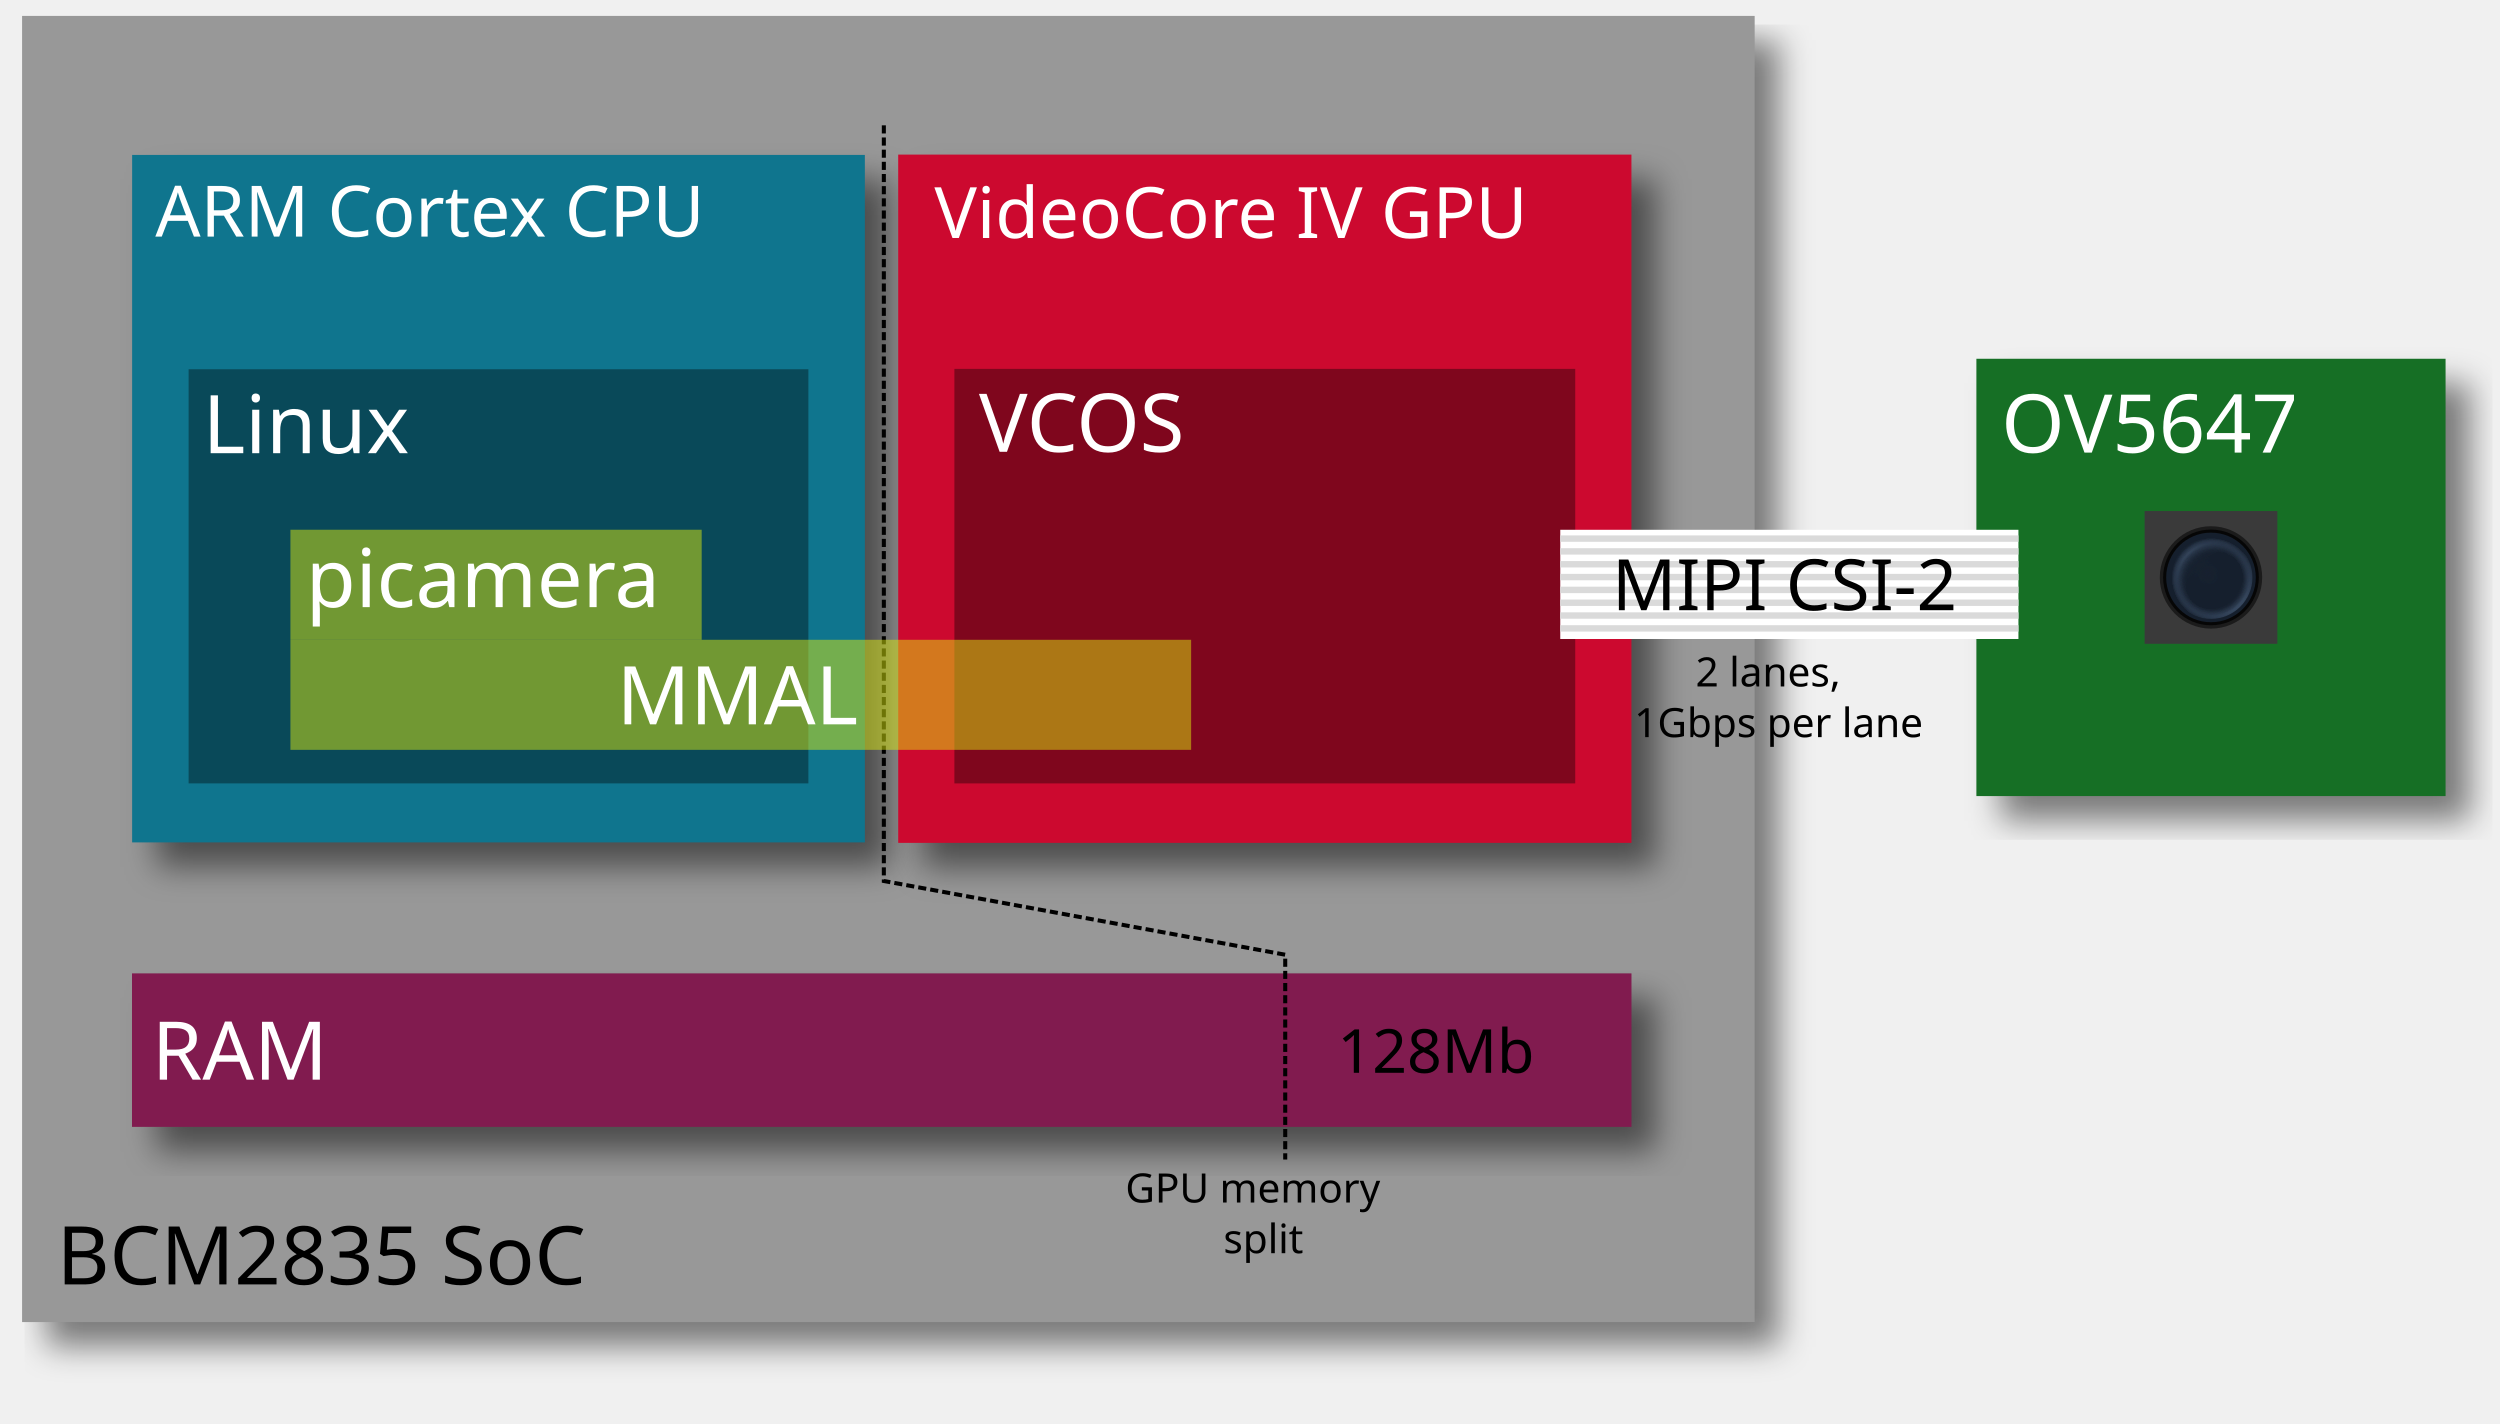
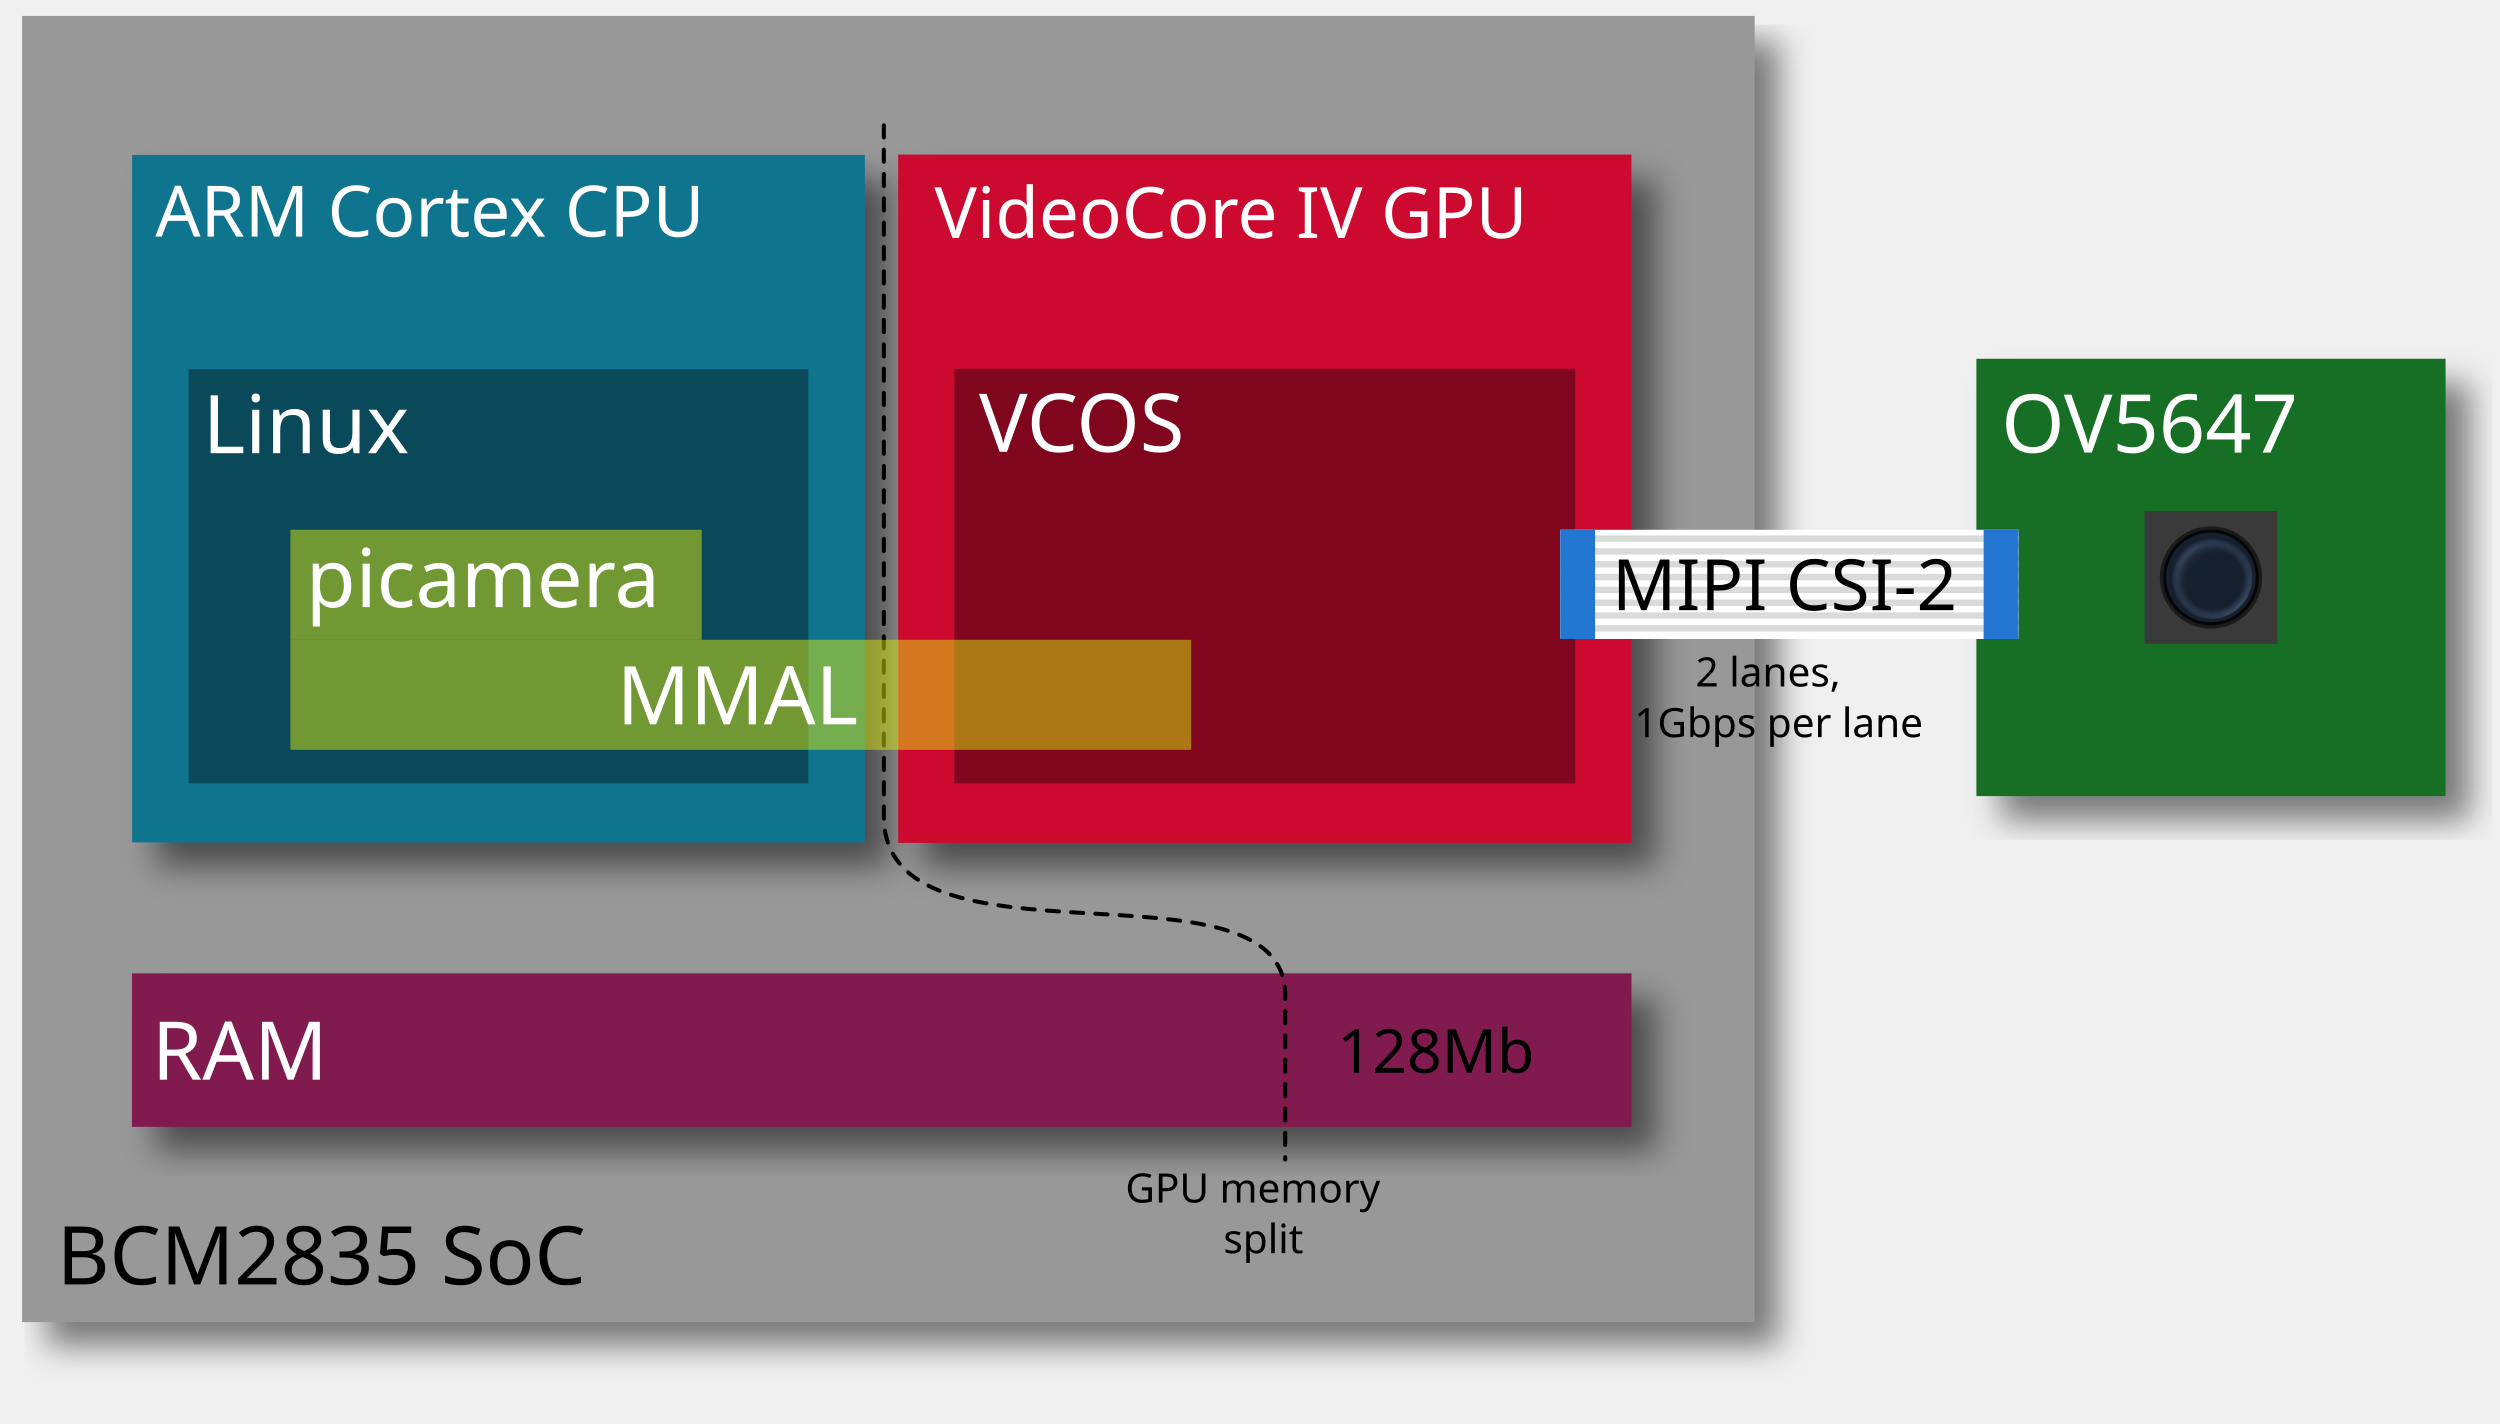
<svg xmlns="http://www.w3.org/2000/svg" xmlns:xlink="http://www.w3.org/1999/xlink" width="174.013mm" height="99.099mm" viewBox="0 0 616.583 351.138" id="svg2" version="1.1">
  <defs id="defs4">
    <filter style="color-interpolation-filters:sRGB" id="filter4863">
      <feFlood flood-opacity="0.498" flood-color="rgb(0,0,0)" result="flood" id="feFlood4865" />
      <feComposite in="flood" in2="SourceGraphic" operator="in" result="composite1" id="feComposite4867" />
      <feGaussianBlur in="composite1" stdDeviation="4" result="blur" id="feGaussianBlur4869" />
      <feOffset dx="6" dy="6" result="offset" id="feOffset4871" />
      <feComposite in="SourceGraphic" in2="offset" operator="over" result="composite2" id="feComposite4873" />
    </filter>
    <filter style="color-interpolation-filters:sRGB" id="filter4875">
      <feFlood flood-opacity="0.498" flood-color="rgb(0,0,0)" result="flood" id="feFlood4877" />
      <feComposite in="flood" in2="SourceGraphic" operator="in" result="composite1" id="feComposite4879" />
      <feGaussianBlur in="composite1" stdDeviation="4" result="blur" id="feGaussianBlur4881" />
      <feOffset dx="6" dy="6" result="offset" id="feOffset4883" />
      <feComposite in="SourceGraphic" in2="offset" operator="over" result="composite2" id="feComposite4885" />
    </filter>
    <filter style="color-interpolation-filters:sRGB" id="filter4887" width="1.2" height="1.5" y="-0.18">
      <feFlood flood-opacity="0.498" flood-color="rgb(0,0,0)" result="flood" id="feFlood4889" />
      <feComposite in="flood" in2="SourceGraphic" operator="in" result="composite1" id="feComposite4891" />
      <feGaussianBlur in="composite1" stdDeviation="4" result="blur" id="feGaussianBlur4893" />
      <feOffset dx="6" dy="6" result="offset" id="feOffset4895" />
      <feComposite in="SourceGraphic" in2="offset" operator="over" result="composite2" id="feComposite4897" />
    </filter>
    <filter style="color-interpolation-filters:sRGB" id="filter4977">
      <feFlood flood-opacity="0.498" flood-color="rgb(0,0,0)" result="flood" id="feFlood4979" />
      <feComposite in="flood" in2="SourceGraphic" operator="in" result="composite1" id="feComposite4981" />
      <feGaussianBlur in="composite1" stdDeviation="4" result="blur" id="feGaussianBlur4983" />
      <feOffset dx="6" dy="6" result="offset" id="feOffset4985" />
      <feComposite in="SourceGraphic" in2="offset" operator="over" result="composite2" id="feComposite4987" />
    </filter>
    <clipPath clipPathUnits="userSpaceOnUse" id="clipPath5099">
      <rect y="153.952" x="434.089" height="26.934" width="113.003" id="rect5101" style="color:#000000;clip-rule:nonzero;display:inline;overflow:visible;visibility:visible;opacity:1;isolation:auto;mix-blend-mode:normal;color-interpolation:sRGB;color-interpolation-filters:linearRGB;solid-color:#000000;solid-opacity:1;fill:#ffffff;fill-opacity:1;fill-rule:nonzero;stroke:none;stroke-width:1;stroke-linecap:butt;stroke-linejoin:miter;stroke-miterlimit:4;stroke-dasharray:none;stroke-dashoffset:0;stroke-opacity:1;color-rendering:auto;image-rendering:auto;shape-rendering:auto;text-rendering:auto;enable-background:accumulate" />
    </clipPath>
    <clipPath clipPathUnits="userSpaceOnUse" id="clipPath5158">
      <g id="g5160">
        <rect y="152.316" x="432.598" height="30.052" width="7.702" id="rect5162" style="color:#000000;clip-rule:nonzero;display:inline;overflow:visible;visibility:visible;opacity:1;isolation:auto;mix-blend-mode:normal;color-interpolation:sRGB;color-interpolation-filters:linearRGB;solid-color:#000000;solid-opacity:1;fill:#3165e8;fill-opacity:1;fill-rule:nonzero;stroke:none;stroke-width:1;stroke-linecap:butt;stroke-linejoin:miter;stroke-miterlimit:4;stroke-dasharray:none;stroke-dashoffset:0;stroke-opacity:1;color-rendering:auto;image-rendering:auto;shape-rendering:auto;text-rendering:auto;enable-background:accumulate" />
        <rect y="152.335" x="541.04" height="30.052" width="7.702" id="rect5164" style="color:#000000;clip-rule:nonzero;display:inline;overflow:visible;visibility:visible;opacity:1;isolation:auto;mix-blend-mode:normal;color-interpolation:sRGB;color-interpolation-filters:linearRGB;solid-color:#000000;solid-opacity:1;fill:#3165e8;fill-opacity:1;fill-rule:nonzero;stroke:none;stroke-width:1;stroke-linecap:butt;stroke-linejoin:miter;stroke-miterlimit:4;stroke-dasharray:none;stroke-dashoffset:0;stroke-opacity:1;color-rendering:auto;image-rendering:auto;shape-rendering:auto;text-rendering:auto;enable-background:accumulate" />
      </g>
    </clipPath>
    <filter height="1.5" y="-0.25" width="1.5" x="-0.25" style="color-interpolation-filters:sRGB" id="filter5262">
      <feGaussianBlur stdDeviation="5" result="result8" in="SourceGraphic" id="feGaussianBlur5264" />
      <feComposite in="result8" in2="result8" operator="xor" result="result18" id="feComposite5266" />
      <feComposite in="result8" k1="1" k2="0.5" operator="arithmetic" result="result16" in2="result18" id="feComposite5268" k3="0" k4="0" />
      <feComposite in2="result8" result="result6" operator="atop" in="result16" id="feComposite5270" />
      <feOffset result="result17" in="result6" id="feOffset5272" />
      <feDisplacementMap in2="result16" in="result17" xChannelSelector="A" yChannelSelector="A" scale="100" result="result4" id="feDisplacementMap5274" />
      <feComposite in2="result4" result="result2" operator="arithmetic" in="result17" k3="1" id="feComposite5276" k1="0" k2="0" k4="0" />
      <feComposite in2="result17" result="fbSourceGraphic" in="result2" operator="out" id="feComposite5278" />
      <feComposite in="fbSourceGraphic" in2="fbSourceGraphic" operator="over" result="result14" id="feComposite5280" />
      <feComposite result="result15" in2="SourceGraphic" operator="in" in="result14" id="feComposite5282" />
    </filter>
    <filter style="color-interpolation-filters:sRGB" id="filter5431">
      <feFlood flood-opacity="0.498" flood-color="rgb(0,0,0)" result="flood" id="feFlood5433" />
      <feComposite in="flood" in2="SourceGraphic" operator="in" result="composite1" id="feComposite5435" />
      <feGaussianBlur in="composite1" stdDeviation="4" result="blur" id="feGaussianBlur5437" />
      <feOffset dx="6" dy="6" result="offset" id="feOffset5439" />
      <feComposite in="SourceGraphic" in2="offset" operator="over" result="composite2" id="feComposite5441" />
    </filter>
+     <clipPath clipPathUnits="userSpaceOnUse" id="clipPath4286">
+       <rect y="169.814" x="382.078" height="26.934" width="113.003" id="rect4288" style="color:#000000;clip-rule:nonzero;display:inline;overflow:visible;visibility:visible;opacity:1;isolation:auto;mix-blend-mode:normal;color-interpolation:sRGB;color-interpolation-filters:linearRGB;solid-color:#000000;solid-opacity:1;fill:#ffffff;fill-opacity:1;fill-rule:nonzero;stroke:none;stroke-width:1;stroke-linecap:butt;stroke-linejoin:miter;stroke-miterlimit:4;stroke-dasharray:none;stroke-dashoffset:0;stroke-opacity:1;color-rendering:auto;image-rendering:auto;shape-rendering:auto;text-rendering:auto;enable-background:accumulate" />
+     </clipPath>
  </defs>
  <g id="layer1" transform="translate(2.731361,-39.15212)">
    <rect style="color:#000000;clip-rule:nonzero;display:inline;overflow:visible;visibility:visible;opacity:1;isolation:auto;mix-blend-mode:normal;color-interpolation:sRGB;color-interpolation-filters:linearRGB;solid-color:#000000;solid-opacity:1;fill:#989898;fill-opacity:1;fill-rule:nonzero;stroke:none;stroke-width:1;stroke-linecap:butt;stroke-linejoin:miter;stroke-miterlimit:4;stroke-dasharray:none;stroke-dashoffset:0;stroke-opacity:1;filter:url(#filter5431);color-rendering:auto;image-rendering:auto;shape-rendering:auto;text-rendering:auto;enable-background:accumulate" id="rect4150" width="427.314" height="322.143" x="2.714" y="43.076" />
    <text xml:space="preserve" style="font-style:normal;font-weight:normal;font-size:20px;line-height:125%;font-family:sans-serif;letter-spacing:0px;word-spacing:0px;fill:#000000;fill-opacity:1;stroke:none;stroke-width:1px;stroke-linecap:butt;stroke-linejoin:miter;stroke-opacity:1" x="11.286" y="355.934" id="text4154">
      <tspan id="tspan4156" x="11.286" y="355.934">BCM2835 SoC</tspan>
    </text>
    <g id="g5324" transform="translate(-37.28571,7.142857)">
      <rect y="70.219" x="67.143" height="169.552" width="180.714" id="rect4136" style="color:#000000;clip-rule:nonzero;display:inline;overflow:visible;visibility:visible;opacity:1;isolation:auto;mix-blend-mode:normal;color-interpolation:sRGB;color-interpolation-filters:linearRGB;solid-color:#000000;solid-opacity:1;fill:#0f758e;fill-opacity:1;fill-rule:nonzero;stroke:none;stroke-width:1;stroke-linecap:butt;stroke-linejoin:miter;stroke-miterlimit:4;stroke-dasharray:none;stroke-dashoffset:0;stroke-opacity:1;filter:url(#filter4863);color-rendering:auto;image-rendering:auto;shape-rendering:auto;text-rendering:auto;enable-background:accumulate" />
      <text id="text4162" y="90.362" x="72.857" style="font-style:normal;font-weight:normal;font-size:17.5px;line-height:125%;font-family:sans-serif;letter-spacing:0px;word-spacing:0px;fill:#ffffff;fill-opacity:1;stroke:none;stroke-width:1px;stroke-linecap:butt;stroke-linejoin:miter;stroke-opacity:1" xml:space="preserve">
        <tspan y="90.362" x="72.857" id="tspan4164">ARM Cortex CPU</tspan>
      </text>
    </g>
    <g id="g5329" transform="translate(-37.28571,7.142857)">
      <rect y="70.137" x="256.079" height="169.753" width="180.841" id="rect4138" style="color:#000000;clip-rule:nonzero;display:inline;overflow:visible;visibility:visible;opacity:1;isolation:auto;mix-blend-mode:normal;color-interpolation:sRGB;color-interpolation-filters:linearRGB;solid-color:#000000;solid-opacity:1;fill:#cc092f;fill-opacity:1;fill-rule:nonzero;stroke:none;stroke-width:0.835;stroke-linecap:butt;stroke-linejoin:miter;stroke-miterlimit:4;stroke-dasharray:none;stroke-dashoffset:0;stroke-opacity:1;filter:url(#filter4875);color-rendering:auto;image-rendering:auto;shape-rendering:auto;text-rendering:auto;enable-background:accumulate" />
      <text id="text4166" y="90.714" x="265" style="color:#000000;font-style:normal;font-variant:normal;font-weight:normal;font-stretch:normal;font-size:17.5px;line-height:125%;font-family:sans-serif;text-indent:0;text-align:start;text-decoration:none;text-decoration-line:none;text-decoration-style:solid;text-decoration-color:#000000;letter-spacing:0px;word-spacing:0px;text-transform:none;direction:ltr;block-progression:tb;writing-mode:lr-tb;baseline-shift:baseline;text-anchor:start;white-space:normal;clip-rule:nonzero;display:inline;overflow:visible;visibility:visible;opacity:1;isolation:auto;mix-blend-mode:normal;color-interpolation:sRGB;color-interpolation-filters:linearRGB;solid-color:#000000;solid-opacity:1;fill:#ffffff;fill-opacity:1;fill-rule:nonzero;stroke:none;stroke-width:1px;stroke-linecap:butt;stroke-linejoin:miter;stroke-miterlimit:4;stroke-dasharray:none;stroke-dashoffset:0;stroke-opacity:1;color-rendering:auto;image-rendering:auto;shape-rendering:auto;text-rendering:auto;enable-background:accumulate" xml:space="preserve">
        <tspan id="tspan4243" y="90.714" x="265">VideoCore IV GPU</tspan>
      </text>
    </g>
    <g id="g4937" transform="translate(-37.28571,7.142857)">
      <rect y="123.076" x="81.071" height="102.143" width="152.857" id="rect4142" style="color:#000000;clip-rule:nonzero;display:inline;overflow:visible;visibility:visible;opacity:1;isolation:auto;mix-blend-mode:normal;color-interpolation:sRGB;color-interpolation-filters:linearRGB;solid-color:#000000;solid-opacity:1;fill:#000000;fill-opacity:0.376;fill-rule:nonzero;stroke:none;stroke-width:1;stroke-linecap:butt;stroke-linejoin:miter;stroke-miterlimit:4;stroke-dasharray:none;stroke-dashoffset:0;stroke-opacity:1;color-rendering:auto;image-rendering:auto;shape-rendering:auto;text-rendering:auto;enable-background:accumulate" />
      <text id="text4178" y="143.791" x="84.571" style="color:#000000;font-style:normal;font-variant:normal;font-weight:normal;font-stretch:normal;font-size:20px;line-height:125%;font-family:sans-serif;text-indent:0;text-align:start;text-decoration:none;text-decoration-line:none;text-decoration-style:solid;text-decoration-color:#000000;letter-spacing:0px;word-spacing:0px;text-transform:none;direction:ltr;block-progression:tb;writing-mode:lr-tb;baseline-shift:baseline;text-anchor:start;white-space:normal;clip-rule:nonzero;display:inline;overflow:visible;visibility:visible;opacity:1;isolation:auto;mix-blend-mode:normal;color-interpolation:sRGB;color-interpolation-filters:linearRGB;solid-color:#000000;solid-opacity:1;fill:#ffffff;fill-opacity:1;fill-rule:nonzero;stroke:none;stroke-width:1px;stroke-linecap:butt;stroke-linejoin:miter;stroke-miterlimit:4;stroke-dasharray:none;stroke-dashoffset:0;stroke-opacity:1;color-rendering:auto;image-rendering:auto;shape-rendering:auto;text-rendering:auto;enable-background:accumulate" xml:space="preserve">
        <tspan y="143.791" x="84.571" id="tspan4180">Linux</tspan>
      </text>
    </g>
    <rect style="color:#000000;clip-rule:nonzero;display:inline;overflow:visible;visibility:visible;opacity:1;isolation:auto;mix-blend-mode:normal;color-interpolation:sRGB;color-interpolation-filters:linearRGB;solid-color:#000000;solid-opacity:1;fill:#811b4f;fill-opacity:1;fill-rule:nonzero;stroke:none;stroke-width:0.934;stroke-linecap:butt;stroke-linejoin:miter;stroke-miterlimit:4;stroke-dasharray:none;stroke-dashoffset:0;stroke-opacity:1;filter:url(#filter4887);color-rendering:auto;image-rendering:auto;shape-rendering:auto;text-rendering:auto;enable-background:accumulate" id="rect4152" width="369.822" height="37.857" x="29.824" y="279.219" />
    <text xml:space="preserve" style="font-style:normal;font-weight:normal;font-size:20px;line-height:125%;font-family:sans-serif;letter-spacing:0px;word-spacing:0px;fill:#ffffff;fill-opacity:1;stroke:none;stroke-width:1px;stroke-linecap:butt;stroke-linejoin:miter;stroke-opacity:1" x="34.732" y="305.438" id="text4158">
      <tspan id="tspan4160" x="34.732" y="305.438">RAM</tspan>
    </text>
    <g id="g4962" transform="translate(-37.28571,6.785717)">
      <rect y="163.015" x="106.183" height="27.143" width="101.429" id="rect4146" style="color:#000000;clip-rule:nonzero;display:inline;overflow:visible;visibility:visible;opacity:1;isolation:auto;mix-blend-mode:normal;color-interpolation:sRGB;color-interpolation-filters:linearRGB;solid-color:#000000;solid-opacity:1;fill:#dae70e;fill-opacity:0.502;fill-rule:nonzero;stroke:none;stroke-width:1;stroke-linecap:butt;stroke-linejoin:miter;stroke-miterlimit:4;stroke-dasharray:none;stroke-dashoffset:0;stroke-opacity:1;color-rendering:auto;image-rendering:auto;shape-rendering:auto;text-rendering:auto;enable-background:accumulate" />
      <text id="text4170" y="182.104" x="109.989" style="color:#000000;font-style:normal;font-variant:normal;font-weight:normal;font-stretch:normal;font-size:20px;line-height:125%;font-family:sans-serif;text-indent:0;text-align:start;text-decoration:none;text-decoration-line:none;text-decoration-style:solid;text-decoration-color:#000000;letter-spacing:0px;word-spacing:0px;text-transform:none;direction:ltr;block-progression:tb;writing-mode:lr-tb;baseline-shift:baseline;text-anchor:start;white-space:normal;clip-rule:nonzero;display:inline;overflow:visible;visibility:visible;opacity:1;isolation:auto;mix-blend-mode:normal;color-interpolation:sRGB;color-interpolation-filters:linearRGB;solid-color:#000000;solid-opacity:1;fill:#ffffff;fill-opacity:1;fill-rule:nonzero;stroke:none;stroke-width:1px;stroke-linecap:butt;stroke-linejoin:miter;stroke-miterlimit:4;stroke-dasharray:none;stroke-dashoffset:0;stroke-opacity:1;color-rendering:auto;image-rendering:auto;shape-rendering:auto;text-rendering:auto;enable-background:accumulate" xml:space="preserve">
        <tspan y="182.104" x="109.989" id="tspan4172">picamera</tspan>
      </text>
    </g>
    <g id="g4914" transform="translate(-37.28571,7.142857)">
      <rect y="122.983" x="269.938" height="102.243" width="153.123" id="rect4140" style="color:#000000;clip-rule:nonzero;display:inline;overflow:visible;visibility:visible;opacity:1;isolation:auto;mix-blend-mode:normal;color-interpolation:sRGB;color-interpolation-filters:linearRGB;solid-color:#000000;solid-opacity:1;fill:#000000;fill-opacity:0.376;fill-rule:nonzero;stroke:none;stroke-width:0.813;stroke-linecap:butt;stroke-linejoin:miter;stroke-miterlimit:4;stroke-dasharray:none;stroke-dashoffset:0;stroke-opacity:1;color-rendering:auto;image-rendering:auto;shape-rendering:auto;text-rendering:auto;enable-background:accumulate" />
      <text id="text4182" y="143.439" x="276" style="color:#000000;font-style:normal;font-variant:normal;font-weight:normal;font-stretch:normal;font-size:20px;line-height:125%;font-family:sans-serif;text-indent:0;text-align:start;text-decoration:none;text-decoration-line:none;text-decoration-style:solid;text-decoration-color:#000000;letter-spacing:0px;word-spacing:0px;text-transform:none;direction:ltr;block-progression:tb;writing-mode:lr-tb;baseline-shift:baseline;text-anchor:start;white-space:normal;clip-rule:nonzero;display:inline;overflow:visible;visibility:visible;opacity:1;isolation:auto;mix-blend-mode:normal;color-interpolation:sRGB;color-interpolation-filters:linearRGB;solid-color:#000000;solid-opacity:1;fill:#ffffff;fill-opacity:1;fill-rule:nonzero;stroke:none;stroke-width:1px;stroke-linecap:butt;stroke-linejoin:miter;stroke-miterlimit:4;stroke-dasharray:none;stroke-dashoffset:0;stroke-opacity:1;color-rendering:auto;image-rendering:auto;shape-rendering:auto;text-rendering:auto;enable-background:accumulate" xml:space="preserve">
        <tspan y="143.439" x="276" id="tspan4184">VCOS</tspan>
      </text>
    </g>
    <g id="g5392" transform="translate(-37.28571,7.142857)">
      <rect y="120.492" x="521.999" height="107.857" width="115.714" id="rect4148" style="color:#000000;clip-rule:nonzero;display:inline;overflow:visible;visibility:visible;opacity:1;isolation:auto;mix-blend-mode:normal;color-interpolation:sRGB;color-interpolation-filters:linearRGB;solid-color:#000000;solid-opacity:1;fill:#166f25;fill-opacity:1;fill-rule:nonzero;stroke:none;stroke-width:1;stroke-linecap:butt;stroke-linejoin:miter;stroke-miterlimit:4;stroke-dasharray:none;stroke-dashoffset:0;stroke-opacity:1;filter:url(#filter4977);color-rendering:auto;image-rendering:auto;shape-rendering:auto;text-rendering:auto;enable-background:accumulate" />
      <text id="text4186" y="143.631" x="528.132" style="color:#000000;font-style:normal;font-variant:normal;font-weight:normal;font-stretch:normal;font-size:20px;line-height:125%;font-family:sans-serif;text-indent:0;text-align:start;text-decoration:none;text-decoration-line:none;text-decoration-style:solid;text-decoration-color:#000000;letter-spacing:0px;word-spacing:0px;text-transform:none;direction:ltr;block-progression:tb;writing-mode:lr-tb;baseline-shift:baseline;text-anchor:start;white-space:normal;clip-rule:nonzero;display:inline;overflow:visible;visibility:visible;opacity:1;isolation:auto;mix-blend-mode:normal;color-interpolation:sRGB;color-interpolation-filters:linearRGB;solid-color:#000000;solid-opacity:1;fill:#ffffff;fill-opacity:1;fill-rule:nonzero;stroke:none;stroke-width:1px;stroke-linecap:butt;stroke-linejoin:miter;stroke-miterlimit:4;stroke-dasharray:none;stroke-dashoffset:0;stroke-opacity:1;color-rendering:auto;image-rendering:auto;shape-rendering:auto;text-rendering:auto;enable-background:accumulate" xml:space="preserve">
        <tspan y="143.631" x="528.132" id="tspan4188">OV5647</tspan>
      </text>
      <rect y="158.051" x="563.487" height="32.74" width="32.74" id="rect5196" style="color:#000000;clip-rule:nonzero;display:inline;overflow:visible;visibility:visible;opacity:1;isolation:auto;mix-blend-mode:normal;color-interpolation:sRGB;color-interpolation-filters:linearRGB;solid-color:#000000;solid-opacity:1;fill:#3a3a3a;fill-opacity:1;fill-rule:nonzero;stroke:none;stroke-width:1;stroke-linecap:butt;stroke-linejoin:miter;stroke-miterlimit:4;stroke-dasharray:none;stroke-dashoffset:0;stroke-opacity:1;color-rendering:auto;image-rendering:auto;shape-rendering:auto;text-rendering:auto;enable-background:accumulate" />
      <circle r="12.627" cy="174.421" cx="579.856" id="path5198" style="color:#000000;clip-rule:nonzero;display:inline;overflow:visible;visibility:visible;opacity:1;isolation:auto;mix-blend-mode:normal;color-interpolation:sRGB;color-interpolation-filters:linearRGB;solid-color:#000000;solid-opacity:1;fill:#1b1b1b;fill-opacity:1;fill-rule:nonzero;stroke:none;stroke-width:1;stroke-linecap:butt;stroke-linejoin:miter;stroke-miterlimit:4;stroke-dasharray:none;stroke-dashoffset:0;stroke-opacity:1;color-rendering:auto;image-rendering:auto;shape-rendering:auto;text-rendering:auto;enable-background:accumulate" />
      <circle style="color:#000000;clip-rule:nonzero;display:inline;overflow:visible;visibility:visible;opacity:1;isolation:auto;mix-blend-mode:normal;color-interpolation:sRGB;color-interpolation-filters:linearRGB;solid-color:#000000;solid-opacity:1;fill:#060606;fill-opacity:1;fill-rule:nonzero;stroke:none;stroke-width:1;stroke-linecap:butt;stroke-linejoin:miter;stroke-miterlimit:4;stroke-dasharray:none;stroke-dashoffset:0;stroke-opacity:1;color-rendering:auto;image-rendering:auto;shape-rendering:auto;text-rendering:auto;enable-background:accumulate" id="circle5256" cx="579.856" cy="174.421" r="11.806" />
      <circle r="11.049" cy="174.421" cx="579.856" id="circle5258" style="color:#000000;clip-rule:nonzero;display:inline;overflow:visible;visibility:visible;opacity:1;isolation:auto;mix-blend-mode:normal;color-interpolation:sRGB;color-interpolation-filters:linearRGB;solid-color:#000000;solid-opacity:1;fill:#151f2d;fill-opacity:1;fill-rule:nonzero;stroke:none;stroke-width:1;stroke-linecap:butt;stroke-linejoin:miter;stroke-miterlimit:4;stroke-dasharray:none;stroke-dashoffset:0;stroke-opacity:1;color-rendering:auto;image-rendering:auto;shape-rendering:auto;text-rendering:auto;enable-background:accumulate" />
      <circle style="color:#000000;clip-rule:nonzero;display:inline;overflow:visible;visibility:visible;opacity:1;isolation:auto;mix-blend-mode:normal;color-interpolation:sRGB;color-interpolation-filters:linearRGB;solid-color:#000000;solid-opacity:1;fill:#4b5f79;fill-opacity:1;fill-rule:nonzero;stroke:none;stroke-width:1;stroke-linecap:butt;stroke-linejoin:miter;stroke-miterlimit:4;stroke-dasharray:none;stroke-dashoffset:0;stroke-opacity:1;filter:url(#filter5262);color-rendering:auto;image-rendering:auto;shape-rendering:auto;text-rendering:auto;enable-background:accumulate" id="circle5260" cx="579.856" cy="174.421" r="10.228" />
    </g>
-     <rect style="color:#000000;clip-rule:nonzero;display:inline;overflow:visible;visibility:visible;opacity:1;isolation:auto;mix-blend-mode:normal;color-interpolation:sRGB;color-interpolation-filters:linearRGB;solid-color:#000000;solid-opacity:1;fill:#ffffff;fill-opacity:1;fill-rule:nonzero;stroke:none;stroke-width:1;stroke-linecap:butt;stroke-linejoin:miter;stroke-miterlimit:4;stroke-dasharray:none;stroke-dashoffset:0;stroke-opacity:1;color-rendering:auto;image-rendering:auto;shape-rendering:auto;text-rendering:auto;enable-background:accumulate" id="rect4190" width="113.003" height="26.934" x="382.078" y="169.814" />
-     <g id="g5416" transform="translate(-37.28571,7.142857)">
-       <g transform="translate(-14.72516,8.719362)" id="g5166">
-         <g id="g5007" clip-path="url(#clipPath5099)">
-           <rect y="155.332" x="431.25" height="1.582" width="121.816" id="rect4989" style="color:#000000;clip-rule:nonzero;display:inline;overflow:visible;visibility:visible;opacity:1;isolation:auto;mix-blend-mode:normal;color-interpolation:sRGB;color-interpolation-filters:linearRGB;solid-color:#000000;solid-opacity:1;fill:#dadada;fill-opacity:1;fill-rule:nonzero;stroke:none;stroke-width:1;stroke-linecap:butt;stroke-linejoin:miter;stroke-miterlimit:4;stroke-dasharray:none;stroke-dashoffset:0;stroke-opacity:1;color-rendering:auto;image-rendering:auto;shape-rendering:auto;text-rendering:auto;enable-background:accumulate" />
-           <use id="use4993" transform="translate(0,3.163532)" xlink:href="#rect4989" y="0" x="0" width="100%" height="100%" />
-           <use id="use4995" transform="translate(0,6.327064)" xlink:href="#rect4989" y="0" x="0" width="100%" height="100%" />
-           <use id="use4997" transform="translate(0,9.490595)" xlink:href="#rect4989" y="0" x="0" width="100%" height="100%" />
-           <use id="use4999" transform="translate(0,12.65413)" xlink:href="#rect4989" y="0" x="0" width="100%" height="100%" />
-           <use id="use5001" transform="translate(0,15.81766)" xlink:href="#rect4989" y="0" x="0" width="100%" height="100%" />
-           <use id="use5003" transform="translate(0,18.98119)" xlink:href="#rect4989" y="0" x="0" width="100%" height="100%" />
-           <use id="use5005" transform="translate(0,22.14472)" xlink:href="#rect4989" y="0" x="0" width="100%" height="100%" />
-         </g>
-         <rect y="153.952" x="434.089" height="26.934" width="113.003" id="rect5105" style="color:#000000;clip-rule:nonzero;display:inline;overflow:visible;visibility:visible;opacity:1;isolation:auto;mix-blend-mode:normal;color-interpolation:sRGB;color-interpolation-filters:linearRGB;solid-color:#000000;solid-opacity:1;fill:#3965d4;fill-opacity:1;fill-rule:nonzero;stroke:none;stroke-width:1;stroke-linecap:butt;stroke-linejoin:miter;stroke-miterlimit:4;stroke-dasharray:none;stroke-dashoffset:0;stroke-opacity:1;color-rendering:auto;image-rendering:auto;shape-rendering:auto;text-rendering:auto;enable-background:accumulate" clip-path="url(#clipPath5158)" />
-       </g>
-       <text id="text4192" y="182.508" x="432.12" style="color:#000000;font-style:normal;font-variant:normal;font-weight:normal;font-stretch:normal;font-size:17.5px;line-height:125%;font-family:sans-serif;text-indent:0;text-align:start;text-decoration:none;text-decoration-line:none;text-decoration-style:solid;text-decoration-color:#000000;letter-spacing:0px;word-spacing:0px;text-transform:none;direction:ltr;block-progression:tb;writing-mode:lr-tb;baseline-shift:baseline;text-anchor:start;white-space:normal;clip-rule:nonzero;display:inline;overflow:visible;visibility:visible;opacity:1;isolation:auto;mix-blend-mode:normal;color-interpolation:sRGB;color-interpolation-filters:linearRGB;solid-color:#000000;solid-opacity:1;fill:#000000;fill-opacity:1;fill-rule:nonzero;stroke:none;stroke-width:1px;stroke-linecap:butt;stroke-linejoin:miter;stroke-miterlimit:4;stroke-dasharray:none;stroke-dashoffset:0;stroke-opacity:1;color-rendering:auto;image-rendering:auto;shape-rendering:auto;text-rendering:auto;enable-background:accumulate" xml:space="preserve">
-         <tspan y="182.508" x="432.12" id="tspan4194">MIPI CSI-2</tspan>
-       </text>
-     </g>
    <text xml:space="preserve" style="color:#000000;font-style:normal;font-variant:normal;font-weight:normal;font-stretch:normal;font-size:15px;line-height:125%;font-family:sans-serif;text-indent:0;text-align:start;text-decoration:none;text-decoration-line:none;text-decoration-style:solid;text-decoration-color:#000000;letter-spacing:0px;word-spacing:0px;text-transform:none;direction:ltr;block-progression:tb;writing-mode:lr-tb;baseline-shift:baseline;text-anchor:start;white-space:normal;clip-rule:nonzero;display:inline;overflow:visible;visibility:visible;opacity:1;isolation:auto;mix-blend-mode:normal;color-interpolation:sRGB;color-interpolation-filters:linearRGB;solid-color:#000000;solid-opacity:1;fill:#000000;fill-opacity:1;fill-rule:nonzero;stroke:none;stroke-width:1px;stroke-linecap:butt;stroke-linejoin:miter;stroke-miterlimit:4;stroke-dasharray:none;stroke-dashoffset:0;stroke-opacity:1;color-rendering:auto;image-rendering:auto;shape-rendering:auto;text-rendering:auto;enable-background:accumulate" x="327.127" y="303.74" id="text5293">
      <tspan id="tspan5295" x="327.127" y="303.74">128Mb</tspan>
    </text>
-     <path style="fill:none;fill-rule:evenodd;stroke:#000000;stroke-width:1;stroke-linecap:butt;stroke-linejoin:miter;stroke-miterlimit:4;stroke-dasharray:2, 1;stroke-dashoffset:0;stroke-opacity:1" d="m 215.252,70.061 0,186.373 98.995,18.183 0,50.508" id="path5310" />
+     <path style="fill:none;fill-rule:evenodd;stroke:#000000;stroke-width:1;stroke-linecap:round;stroke-linejoin:miter;stroke-miterlimit:4;stroke-dasharray:3, 3;stroke-dashoffset:0;stroke-opacity:1" d="m 215.252,70.061 0,170.373 c -0.084,40.734 99.049,8.289 98.995,44.183 l 0,40.508" id="path5310" />
    <g id="g4967" transform="translate(-37.28571,7.142857)">
      <rect y="189.801" x="106.183" height="27.143" width="222.143" id="rect4144" style="color:#000000;clip-rule:nonzero;display:inline;overflow:visible;visibility:visible;opacity:1;isolation:auto;mix-blend-mode:normal;color-interpolation:sRGB;color-interpolation-filters:linearRGB;solid-color:#000000;solid-opacity:1;fill:#dae70e;fill-opacity:0.502;fill-rule:nonzero;stroke:none;stroke-width:1;stroke-linecap:butt;stroke-linejoin:miter;stroke-miterlimit:4;stroke-dasharray:none;stroke-dashoffset:0;stroke-opacity:1;color-rendering:auto;image-rendering:auto;shape-rendering:auto;text-rendering:auto;enable-background:accumulate" />
      <text id="text4174" y="210.662" x="186.654" style="color:#000000;font-style:normal;font-variant:normal;font-weight:normal;font-stretch:normal;font-size:20px;line-height:125%;font-family:sans-serif;text-indent:0;text-align:start;text-decoration:none;text-decoration-line:none;text-decoration-style:solid;text-decoration-color:#000000;letter-spacing:0px;word-spacing:0px;text-transform:none;direction:ltr;block-progression:tb;writing-mode:lr-tb;baseline-shift:baseline;text-anchor:start;white-space:normal;clip-rule:nonzero;display:inline;overflow:visible;visibility:visible;opacity:1;isolation:auto;mix-blend-mode:normal;color-interpolation:sRGB;color-interpolation-filters:linearRGB;solid-color:#000000;solid-opacity:1;fill:#ffffff;fill-opacity:1;fill-rule:nonzero;stroke:none;stroke-width:1px;stroke-linecap:butt;stroke-linejoin:miter;stroke-miterlimit:4;stroke-dasharray:none;stroke-dashoffset:0;stroke-opacity:1;color-rendering:auto;image-rendering:auto;shape-rendering:auto;text-rendering:auto;enable-background:accumulate" xml:space="preserve">
        <tspan y="210.662" x="186.654" id="tspan4176">MMAL</tspan>
      </text>
    </g>
    <text xml:space="preserve" style="color:#000000;font-style:normal;font-variant:normal;font-weight:normal;font-stretch:normal;font-size:10px;line-height:125%;font-family:sans-serif;text-indent:0;text-align:center;text-decoration:none;text-decoration-line:none;text-decoration-style:solid;text-decoration-color:#000000;letter-spacing:0px;word-spacing:0px;text-transform:none;direction:ltr;block-progression:tb;writing-mode:lr-tb;baseline-shift:baseline;text-anchor:middle;white-space:normal;clip-rule:nonzero;display:inline;overflow:visible;visibility:visible;opacity:1;isolation:auto;mix-blend-mode:normal;color-interpolation:sRGB;color-interpolation-filters:linearRGB;solid-color:#000000;solid-opacity:1;fill:#000000;fill-opacity:1;fill-rule:nonzero;stroke:none;stroke-width:1px;stroke-linecap:butt;stroke-linejoin:miter;stroke-miterlimit:4;stroke-dasharray:none;stroke-dashoffset:0;stroke-opacity:1;color-rendering:auto;image-rendering:auto;shape-rendering:auto;text-rendering:auto;enable-background:accumulate" x="315.357" y="335.731" id="text5312">
      <tspan id="tspan5314" x="315.357" y="335.731">GPU memory</tspan>
      <tspan x="315.357" y="348.231" id="tspan5316">split</tspan>
    </text>
    <text xml:space="preserve" style="color:#000000;font-style:normal;font-variant:normal;font-weight:normal;font-stretch:normal;font-size:10px;line-height:125%;font-family:sans-serif;text-indent:0;text-align:center;text-decoration:none;text-decoration-line:none;text-decoration-style:solid;text-decoration-color:#000000;letter-spacing:0px;word-spacing:0px;text-transform:none;direction:ltr;block-progression:tb;writing-mode:lr-tb;baseline-shift:baseline;text-anchor:middle;white-space:normal;clip-rule:nonzero;display:inline;overflow:visible;visibility:visible;opacity:1;isolation:auto;mix-blend-mode:normal;color-interpolation:sRGB;color-interpolation-filters:linearRGB;solid-color:#000000;solid-opacity:1;fill:#000000;fill-opacity:1;fill-rule:nonzero;stroke:none;stroke-width:1px;stroke-linecap:butt;stroke-linejoin:miter;stroke-miterlimit:4;stroke-dasharray:none;stroke-dashoffset:0;stroke-opacity:1;color-rendering:auto;image-rendering:auto;shape-rendering:auto;text-rendering:auto;enable-background:accumulate" x="442.442" y="208.452" id="text5334">
      <tspan id="tspan5336" x="442.442" y="208.452">2 lanes,</tspan>
      <tspan x="442.442" y="220.952" id="tspan5338">1Gbps per lane</tspan>
    </text>
+     <g id="g4308">
+       <rect y="169.814" x="382.078" height="26.934" width="113.003" id="rect4190" style="color:#000000;clip-rule:nonzero;display:inline;overflow:visible;visibility:visible;opacity:1;isolation:auto;mix-blend-mode:normal;color-interpolation:sRGB;color-interpolation-filters:linearRGB;solid-color:#000000;solid-opacity:1;fill:#ffffff;fill-opacity:1;fill-rule:nonzero;stroke:none;stroke-width:1;stroke-linecap:butt;stroke-linejoin:miter;stroke-miterlimit:4;stroke-dasharray:none;stroke-dashoffset:0;stroke-opacity:1;color-rendering:auto;image-rendering:auto;shape-rendering:auto;text-rendering:auto;enable-background:accumulate" />
+       <g clip-path="url(#clipPath4286)" id="g4276">
+         <rect style="color:#000000;clip-rule:nonzero;display:inline;overflow:visible;visibility:visible;opacity:1;isolation:auto;mix-blend-mode:normal;color-interpolation:sRGB;color-interpolation-filters:linearRGB;solid-color:#000000;solid-opacity:1;fill:#dadada;fill-opacity:1;fill-rule:nonzero;stroke:none;stroke-width:1;stroke-linecap:butt;stroke-linejoin:miter;stroke-miterlimit:4;stroke-dasharray:none;stroke-dashoffset:0;stroke-opacity:1;color-rendering:auto;image-rendering:auto;shape-rendering:auto;text-rendering:auto;enable-background:accumulate" id="rect4989" width="121.816" height="1.582" x="379.239" y="171.194" />
+         <use height="100%" width="100%" x="0" y="0" xlink:href="#rect4989" transform="translate(0,3.163532)" id="use4993" />
+         <use height="100%" width="100%" x="0" y="0" xlink:href="#rect4989" transform="translate(0,6.327064)" id="use4995" />
+         <use height="100%" width="100%" x="0" y="0" xlink:href="#rect4989" transform="translate(0,9.490595)" id="use4997" />
+         <use height="100%" width="100%" x="0" y="0" xlink:href="#rect4989" transform="translate(0,12.65413)" id="use4999" />
+         <use height="100%" width="100%" x="0" y="0" xlink:href="#rect4989" transform="translate(0,15.81766)" id="use5001" />
+         <use height="100%" width="100%" x="0" y="0" xlink:href="#rect4989" transform="translate(0,18.98119)" id="use5003" />
+         <use height="100%" width="100%" x="0" y="0" xlink:href="#rect4989" transform="translate(0,22.14472)" id="use5005" />
+       </g>
+       <text id="text4192" y="189.651" x="394.834" style="color:#000000;font-style:normal;font-variant:normal;font-weight:normal;font-stretch:normal;font-size:17.5px;line-height:125%;font-family:sans-serif;text-indent:0;text-align:start;text-decoration:none;text-decoration-line:none;text-decoration-style:solid;text-decoration-color:#000000;letter-spacing:0px;word-spacing:0px;text-transform:none;direction:ltr;block-progression:tb;writing-mode:lr-tb;baseline-shift:baseline;text-anchor:start;white-space:normal;clip-rule:nonzero;display:inline;overflow:visible;visibility:visible;opacity:1;isolation:auto;mix-blend-mode:normal;color-interpolation:sRGB;color-interpolation-filters:linearRGB;solid-color:#000000;solid-opacity:1;fill:#000000;fill-opacity:1;fill-rule:nonzero;stroke:none;stroke-width:1px;stroke-linecap:butt;stroke-linejoin:miter;stroke-miterlimit:4;stroke-dasharray:none;stroke-dashoffset:0;stroke-opacity:1;color-rendering:auto;image-rendering:auto;shape-rendering:auto;text-rendering:auto;enable-background:accumulate" xml:space="preserve">
+         <tspan y="189.651" x="394.834" id="tspan4194">MIPI CSI-2</tspan>
+       </text>
+       <rect y="169.814" x="382.078" height="26.934" width="8.586" id="rect4290" style="color:#000000;clip-rule:nonzero;display:inline;overflow:visible;visibility:visible;opacity:1;isolation:auto;mix-blend-mode:normal;color-interpolation:sRGB;color-interpolation-filters:linearRGB;solid-color:#000000;solid-opacity:1;fill:#2377d2;fill-opacity:1;fill-rule:nonzero;stroke:none;stroke-width:1;stroke-linecap:butt;stroke-linejoin:miter;stroke-miterlimit:4;stroke-dasharray:2, 1;stroke-dashoffset:0;stroke-opacity:1;color-rendering:auto;image-rendering:auto;shape-rendering:auto;text-rendering:auto;enable-background:accumulate" />
+       <rect style="color:#000000;clip-rule:nonzero;display:inline;overflow:visible;visibility:visible;opacity:1;isolation:auto;mix-blend-mode:normal;color-interpolation:sRGB;color-interpolation-filters:linearRGB;solid-color:#000000;solid-opacity:1;fill:#2377d2;fill-opacity:1;fill-rule:nonzero;stroke:none;stroke-width:1;stroke-linecap:butt;stroke-linejoin:miter;stroke-miterlimit:4;stroke-dasharray:2, 1;stroke-dashoffset:0;stroke-opacity:1;color-rendering:auto;image-rendering:auto;shape-rendering:auto;text-rendering:auto;enable-background:accumulate" id="rect4306" width="8.586" height="26.934" x="486.495" y="169.814" />
+     </g>
  </g>
</svg>
